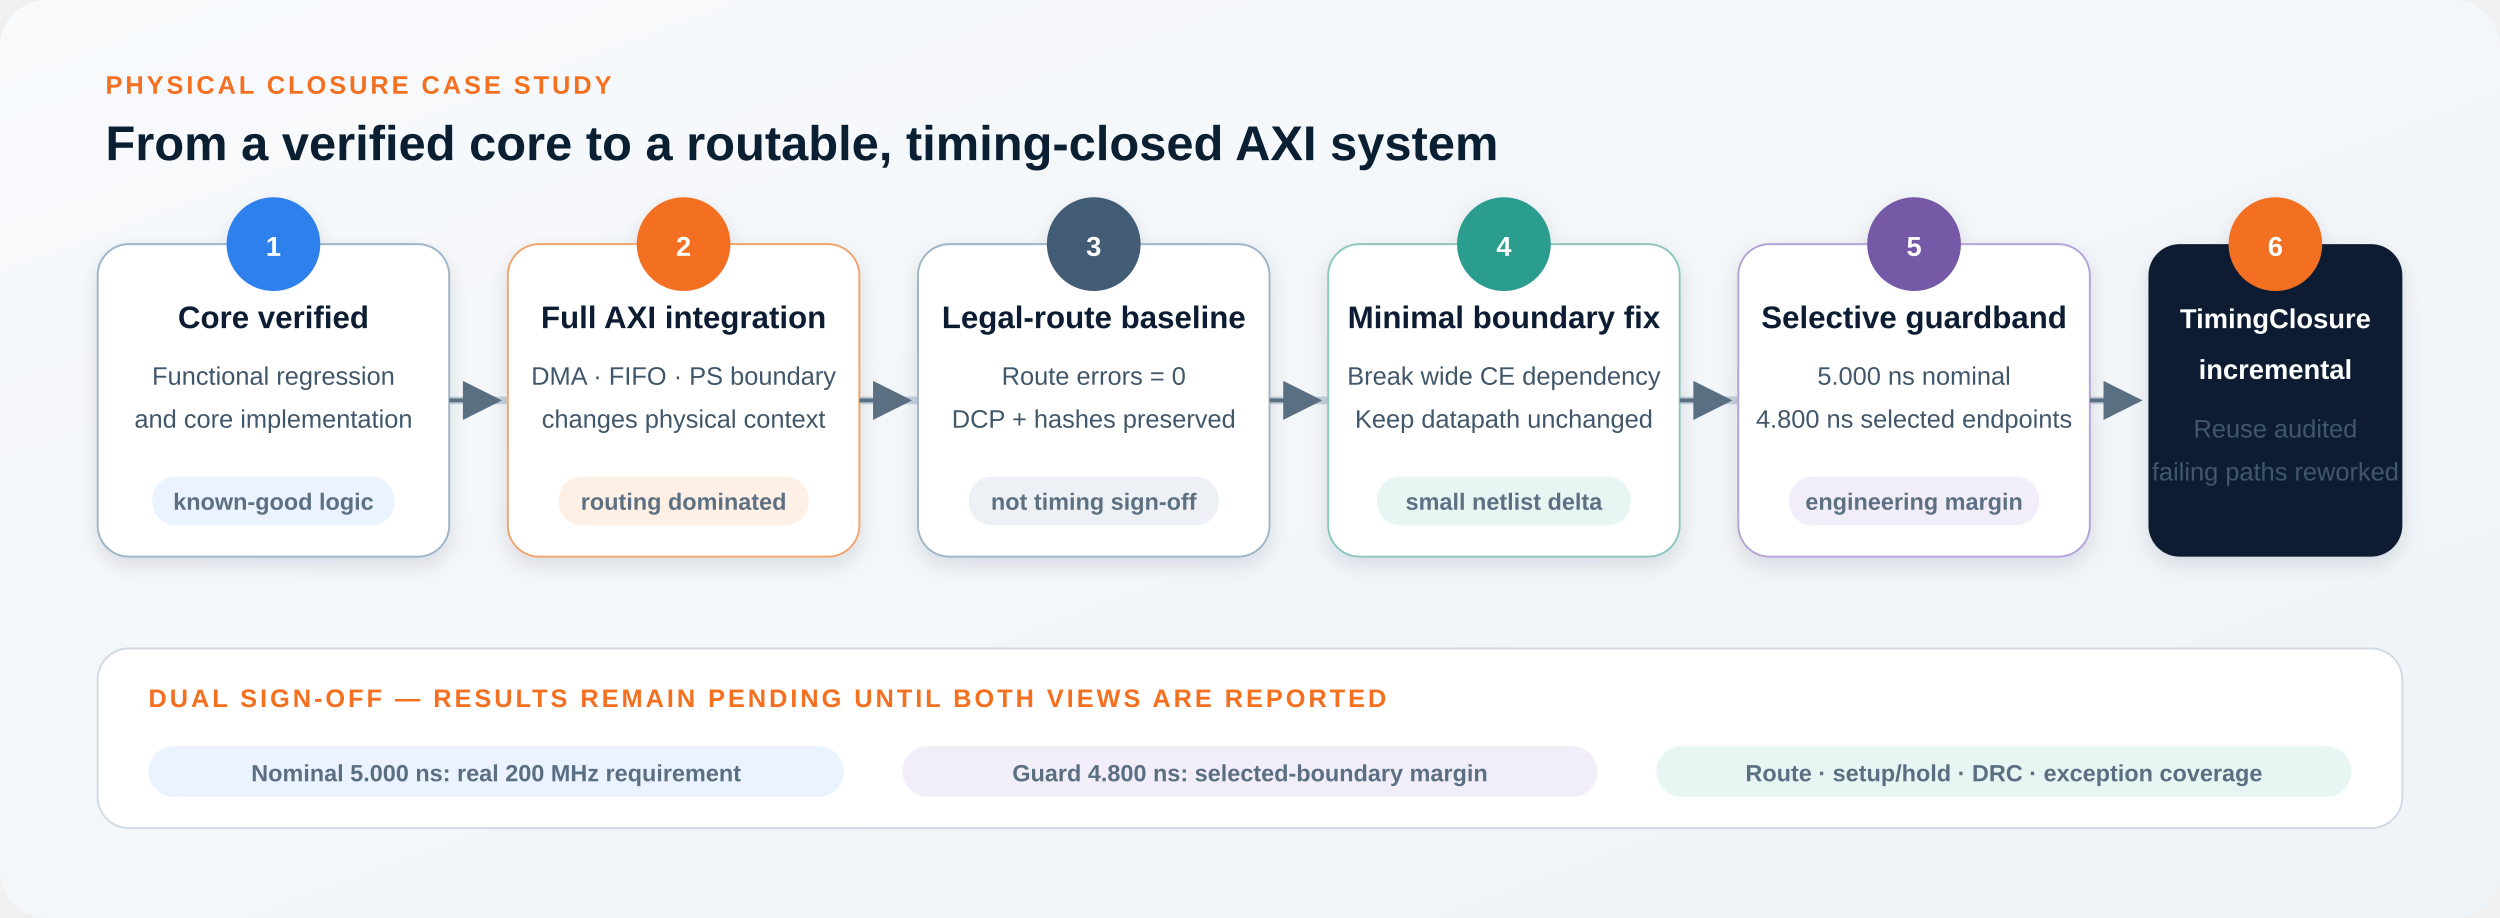
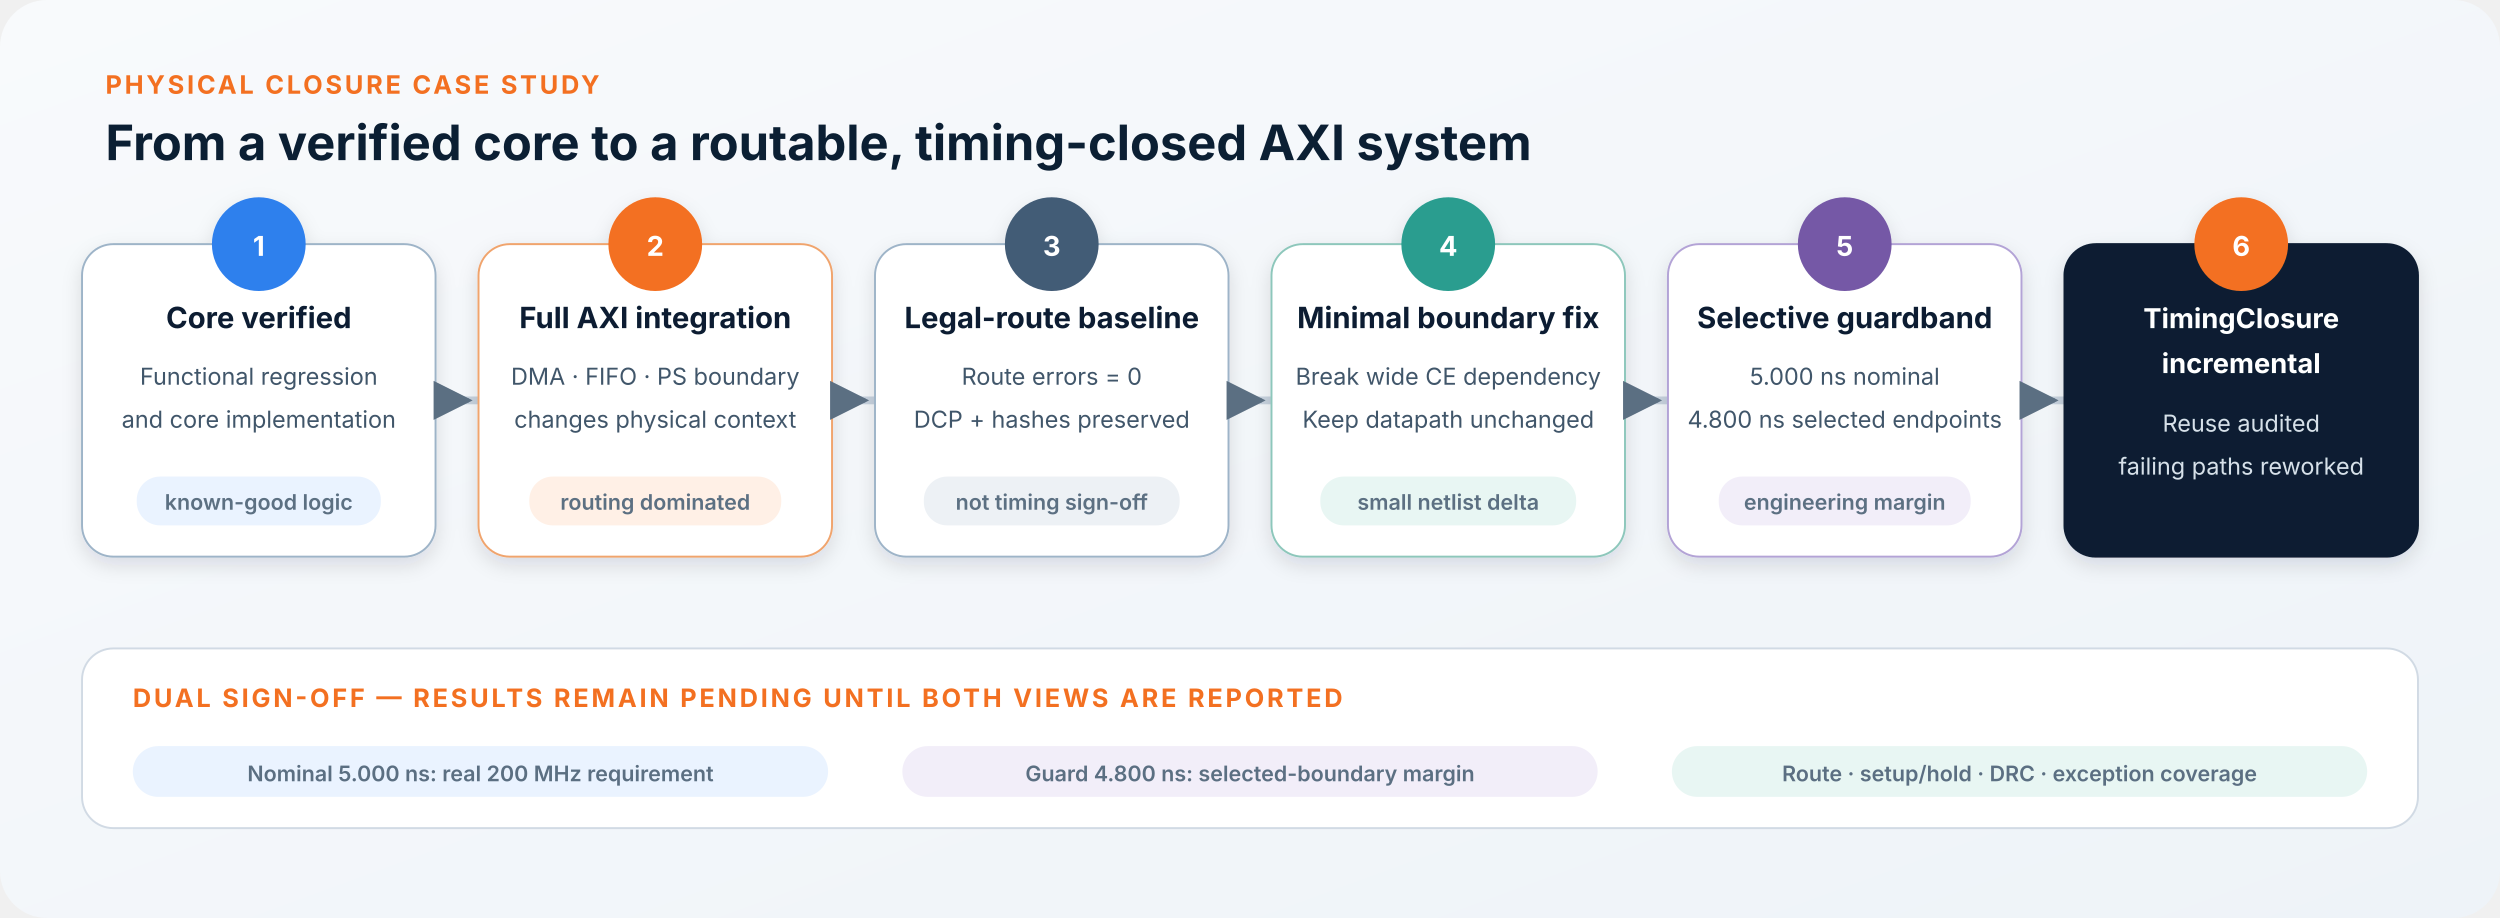
<svg xmlns="http://www.w3.org/2000/svg" width="1280" height="470" viewBox="0 0 1280 470" role="img" aria-labelledby="title desc">
  <defs>
    <linearGradient id="bg" x1="0" y1="0" x2="1" y2="1">
-       <stop offset="0" stop-color="#f8fafc" />
+       <stop stop-color="#f8fafc" />
      <stop offset="1" stop-color="#eef3f8" />
    </linearGradient>
    <filter id="shadow" x="-20%" y="-20%" width="140%" height="140%">
-       <feDropShadow dx="0" dy="4" stdDeviation="5" flood-color="#0b1f33" flood-opacity="0.12" />
+       <feDropShadow dx="0" dy="4" stdDeviation="5" flood-color="#0b1f33" flood-opacity=".12" />
    </filter>
-     <marker id="arrow" markerWidth="10" markerHeight="10" refX="9" refY="5" orient="auto" markerUnits="strokeWidth">
-       <path d="M0,0 L10,5 L0,10 z" fill="#5b6f82" />
+     <marker id="arrow" markerWidth="10" markerHeight="10" refX="9" refY="5" orient="auto">
+       <path d="M0 0L10 5L0 10Z" fill="#5b6f82" />
    </marker>
-     <style>
-       .eyebrow{font:700 13px 'Segoe UI',Arial,sans-serif;letter-spacing:1.5px;fill:#f37021}
-       .heading{font:700 25px 'Segoe UI',Arial,sans-serif;fill:#0b1f33}
-       .step{font:700 16px 'Segoe UI',Arial,sans-serif;fill:#0b1f33}
-       .body{font:400 13px 'Segoe UI',Arial,sans-serif;fill:#41566a}
-       .small{font:600 12px 'Segoe UI',Arial,sans-serif;fill:#5b6f82}
-       .gate{font:700 14px 'Segoe UI',Arial,sans-serif;fill:#ffffff}
-     </style>
+     <style>.f{font-family:Inter,"Segoe UI",Arial,sans-serif}.eyebrow{font-size:13px;font-weight:700;letter-spacing:1.4px;fill:#f37021}.heading{font-size:25px;font-weight:700;fill:#0b1f33}.step{font-size:15px;font-weight:700;fill:#0b1f33}.body{font-size:12px;fill:#41566a}.small{font-size:11px;font-weight:600;fill:#5b6f82}.gate{font-size:14px;font-weight:700;fill:#fff}</style>
  </defs>
  <rect width="1280" height="470" rx="24" fill="url(#bg)" />
-   <text x="54" y="48" class="eyebrow">PHYSICAL CLOSURE CASE STUDY</text>
-   <text x="54" y="82" class="heading">From a verified core to a routable, timing-closed AXI system</text>
-   <line x1="183" y1="205" x2="1087" y2="205" stroke="#c7d2de" stroke-width="4" />
-   <g filter="url(#shadow)">
-     <rect x="50" y="125" width="180" height="160" rx="16" fill="#ffffff" stroke="#9eb4c8" />
-     <circle cx="140" cy="125" r="24" fill="#2f80ed" />
-     <text x="140" y="131" text-anchor="middle" class="gate">1</text>
-     <text x="140" y="168" text-anchor="middle" class="step">Core verified</text>
-     <text x="140" y="197" text-anchor="middle" class="body">Functional regression</text>
-     <text x="140" y="219" text-anchor="middle" class="body">and core implementation</text>
-     <rect x="78" y="244" width="124" height="25" rx="12" fill="#eaf3ff" />
-     <text x="140" y="261" text-anchor="middle" class="small">known-good logic</text>
-   </g>
-   <g filter="url(#shadow)">
-     <rect x="260" y="125" width="180" height="160" rx="16" fill="#ffffff" stroke="#f0a46d" />
-     <circle cx="350" cy="125" r="24" fill="#f37021" />
-     <text x="350" y="131" text-anchor="middle" class="gate">2</text>
-     <text x="350" y="168" text-anchor="middle" class="step">Full AXI integration</text>
-     <text x="350" y="197" text-anchor="middle" class="body">DMA · FIFO · PS boundary</text>
-     <text x="350" y="219" text-anchor="middle" class="body">changes physical context</text>
-     <rect x="286" y="244" width="128" height="25" rx="12" fill="#fff0e6" />
-     <text x="350" y="261" text-anchor="middle" class="small">routing dominated</text>
-   </g>
-   <g filter="url(#shadow)">
-     <rect x="470" y="125" width="180" height="160" rx="16" fill="#ffffff" stroke="#9eb4c8" />
-     <circle cx="560" cy="125" r="24" fill="#425b76" />
-     <text x="560" y="131" text-anchor="middle" class="gate">3</text>
-     <text x="560" y="168" text-anchor="middle" class="step">Legal-route baseline</text>
-     <text x="560" y="197" text-anchor="middle" class="body">Route errors = 0</text>
-     <text x="560" y="219" text-anchor="middle" class="body">DCP + hashes preserved</text>
-     <rect x="496" y="244" width="128" height="25" rx="12" fill="#edf1f5" />
-     <text x="560" y="261" text-anchor="middle" class="small">not timing sign-off</text>
-   </g>
-   <g filter="url(#shadow)">
-     <rect x="680" y="125" width="180" height="160" rx="16" fill="#ffffff" stroke="#8dc7bb" />
-     <circle cx="770" cy="125" r="24" fill="#2a9d8f" />
-     <text x="770" y="131" text-anchor="middle" class="gate">4</text>
-     <text x="770" y="168" text-anchor="middle" class="step">Minimal boundary fix</text>
-     <text x="770" y="197" text-anchor="middle" class="body">Break wide CE dependency</text>
-     <text x="770" y="219" text-anchor="middle" class="body">Keep datapath unchanged</text>
-     <rect x="705" y="244" width="130" height="25" rx="12" fill="#e8f6f3" />
-     <text x="770" y="261" text-anchor="middle" class="small">small netlist delta</text>
-   </g>
-   <g filter="url(#shadow)">
-     <rect x="890" y="125" width="180" height="160" rx="16" fill="#ffffff" stroke="#b3a3d6" />
-     <circle cx="980" cy="125" r="24" fill="#7559a6" />
-     <text x="980" y="131" text-anchor="middle" class="gate">5</text>
-     <text x="980" y="168" text-anchor="middle" class="step">Selective guardband</text>
-     <text x="980" y="197" text-anchor="middle" class="body">5.000 ns nominal</text>
-     <text x="980" y="219" text-anchor="middle" class="body">4.800 ns selected endpoints</text>
-     <rect x="916" y="244" width="128" height="25" rx="12" fill="#f2eef9" />
-     <text x="980" y="261" text-anchor="middle" class="small">engineering margin</text>
-   </g>
-   <g filter="url(#shadow)">
-     <rect x="1100" y="125" width="130" height="160" rx="16" fill="#0b1f33" />
-     <circle cx="1165" cy="125" r="24" fill="#f37021" />
-     <text x="1165" y="131" text-anchor="middle" class="gate">6</text>
-     <text x="1165" y="168" text-anchor="middle" class="gate">TimingClosure</text>
-     <text x="1165" y="194" text-anchor="middle" class="gate">incremental</text>
-     <text x="1165" y="224" text-anchor="middle" class="body" fill="#d7e0e9">Reuse audited</text>
-     <text x="1165" y="246" text-anchor="middle" class="body" fill="#d7e0e9">failing paths reworked</text>
+   <text class="f eyebrow" x="54" y="48">PHYSICAL CLOSURE CASE STUDY</text>
+   <text class="f heading" x="54" y="82">From a verified core to a routable, timing-closed AXI system</text>
+   <line x1="143" y1="205" x2="1137" y2="205" stroke="#c7d2de" stroke-width="4" />
+   <g class="f" filter="url(#shadow)">
+     <g transform="translate(42 125)">
+       <rect width="181" height="160" rx="16" fill="#fff" stroke="#9eb4c8" />
+       <circle cx="90.5" cy="0" r="24" fill="#2f80ed" />
+       <text x="90.5" y="6" text-anchor="middle" class="gate">1</text>
+       <text x="90.5" y="43" text-anchor="middle" class="step">Core verified</text>
+       <text x="90.5" y="72" text-anchor="middle" class="body">Functional regression</text>
+       <text x="90.5" y="94" text-anchor="middle" class="body">and core implementation</text>
+       <rect x="28" y="119" width="125" height="25" rx="12" fill="#eaf3ff" />
+       <text x="90.5" y="136" text-anchor="middle" class="small">known-good logic</text>
+     </g>
+     <g transform="translate(245 125)">
+       <rect width="181" height="160" rx="16" fill="#fff" stroke="#f0a46d" />
+       <circle cx="90.5" cy="0" r="24" fill="#f37021" />
+       <text x="90.5" y="6" text-anchor="middle" class="gate">2</text>
+       <text x="90.5" y="43" text-anchor="middle" class="step">Full AXI integration</text>
+       <text x="90.5" y="72" text-anchor="middle" class="body">DMA · FIFO · PS boundary</text>
+       <text x="90.5" y="94" text-anchor="middle" class="body">changes physical context</text>
+       <rect x="26" y="119" width="129" height="25" rx="12" fill="#fff0e6" />
+       <text x="90.5" y="136" text-anchor="middle" class="small">routing dominated</text>
+     </g>
+     <g transform="translate(448 125)">
+       <rect width="181" height="160" rx="16" fill="#fff" stroke="#9eb4c8" />
+       <circle cx="90.5" cy="0" r="24" fill="#425b76" />
+       <text x="90.5" y="6" text-anchor="middle" class="gate">3</text>
+       <text x="90.5" y="43" text-anchor="middle" class="step">Legal-route baseline</text>
+       <text x="90.5" y="72" text-anchor="middle" class="body">Route errors = 0</text>
+       <text x="90.5" y="94" text-anchor="middle" class="body">DCP + hashes preserved</text>
+       <rect x="25" y="119" width="131" height="25" rx="12" fill="#edf1f5" />
+       <text x="90.5" y="136" text-anchor="middle" class="small">not timing sign-off</text>
+     </g>
+     <g transform="translate(651 125)">
+       <rect width="181" height="160" rx="16" fill="#fff" stroke="#8dc7bb" />
+       <circle cx="90.5" cy="0" r="24" fill="#2a9d8f" />
+       <text x="90.5" y="6" text-anchor="middle" class="gate">4</text>
+       <text x="90.5" y="43" text-anchor="middle" class="step">Minimal boundary fix</text>
+       <text x="90.5" y="72" text-anchor="middle" class="body">Break wide CE dependency</text>
+       <text x="90.5" y="94" text-anchor="middle" class="body">Keep datapath unchanged</text>
+       <rect x="25" y="119" width="131" height="25" rx="12" fill="#e8f6f3" />
+       <text x="90.5" y="136" text-anchor="middle" class="small">small netlist delta</text>
+     </g>
+     <g transform="translate(854 125)">
+       <rect width="181" height="160" rx="16" fill="#fff" stroke="#b3a3d6" />
+       <circle cx="90.5" cy="0" r="24" fill="#7559a6" />
+       <text x="90.5" y="6" text-anchor="middle" class="gate">5</text>
+       <text x="90.5" y="43" text-anchor="middle" class="step">Selective guardband</text>
+       <text x="90.5" y="72" text-anchor="middle" class="body">5.000 ns nominal</text>
+       <text x="90.5" y="94" text-anchor="middle" class="body">4.800 ns selected endpoints</text>
+       <rect x="26" y="119" width="129" height="25" rx="12" fill="#f2eef9" />
+       <text x="90.5" y="136" text-anchor="middle" class="small">engineering margin</text>
+     </g>
+     <g transform="translate(1057 125)">
+       <rect width="181" height="160" rx="16" fill="#0b1f33" stroke="#0b1f33" />
+       <circle cx="90.5" cy="0" r="24" fill="#f37021" />
+       <text x="90.5" y="6" text-anchor="middle" class="gate">6</text>
+       <text x="90.5" y="43" text-anchor="middle" class="gate">TimingClosure</text>
+       <text x="90.5" y="66" text-anchor="middle" class="gate">incremental</text>
+       <text x="90.5" y="96" text-anchor="middle" font-size="12" fill="#d7e0e9">Reuse audited</text>
+       <text x="90.5" y="118" text-anchor="middle" font-size="12" fill="#d7e0e9">failing paths reworked</text>
+     </g>
  </g>
  <g stroke="#5b6f82" stroke-width="2" fill="none" marker-end="url(#arrow)">
-     <path d="M230 205 H255" />
-     <path d="M440 205 H465" />
-     <path d="M650 205 H675" />
-     <path d="M860 205 H885" />
-     <path d="M1070 205 H1095" />
+     <path d="M223 205H240" />
+     <path d="M426 205H443" />
+     <path d="M629 205H646" />
+     <path d="M832 205H849" />
+     <path d="M1035 205H1052" />
  </g>
-   <rect x="50" y="332" width="1180" height="92" rx="16" fill="#ffffff" stroke="#d1dae4" />
-   <text x="76" y="362" class="eyebrow">DUAL SIGN-OFF — RESULTS REMAIN PENDING UNTIL BOTH VIEWS ARE REPORTED</text>
-   <rect x="76" y="382" width="356" height="26" rx="13" fill="#eaf3ff" />
-   <text x="254" y="400" text-anchor="middle" class="small">Nominal 5.000 ns: real 200 MHz requirement</text>
-   <rect x="462" y="382" width="356" height="26" rx="13" fill="#f2eef9" />
-   <text x="640" y="400" text-anchor="middle" class="small">Guard 4.800 ns: selected-boundary margin</text>
-   <rect x="848" y="382" width="356" height="26" rx="13" fill="#e8f6f3" />
-   <text x="1026" y="400" text-anchor="middle" class="small">Route · setup/hold · DRC · exception coverage</text>
+   <g class="f">
+     <rect x="42" y="332" width="1196" height="92" rx="16" fill="#fff" stroke="#d1dae4" />
+     <text x="68" y="362" class="eyebrow">DUAL SIGN-OFF — RESULTS REMAIN PENDING UNTIL BOTH VIEWS ARE REPORTED</text>
+     <rect x="68" y="382" width="356" height="26" rx="13" fill="#eaf3ff" />
+     <text x="246" y="400" text-anchor="middle" class="small">Nominal 5.000 ns: real 200 MHz requirement</text>
+     <rect x="462" y="382" width="356" height="26" rx="13" fill="#f2eef9" />
+     <text x="640" y="400" text-anchor="middle" class="small">Guard 4.800 ns: selected-boundary margin</text>
+     <rect x="856" y="382" width="356" height="26" rx="13" fill="#e8f6f3" />
+     <text x="1034" y="400" text-anchor="middle" class="small">Route · setup/hold · DRC · exception coverage</text>
+   </g>
</svg>
